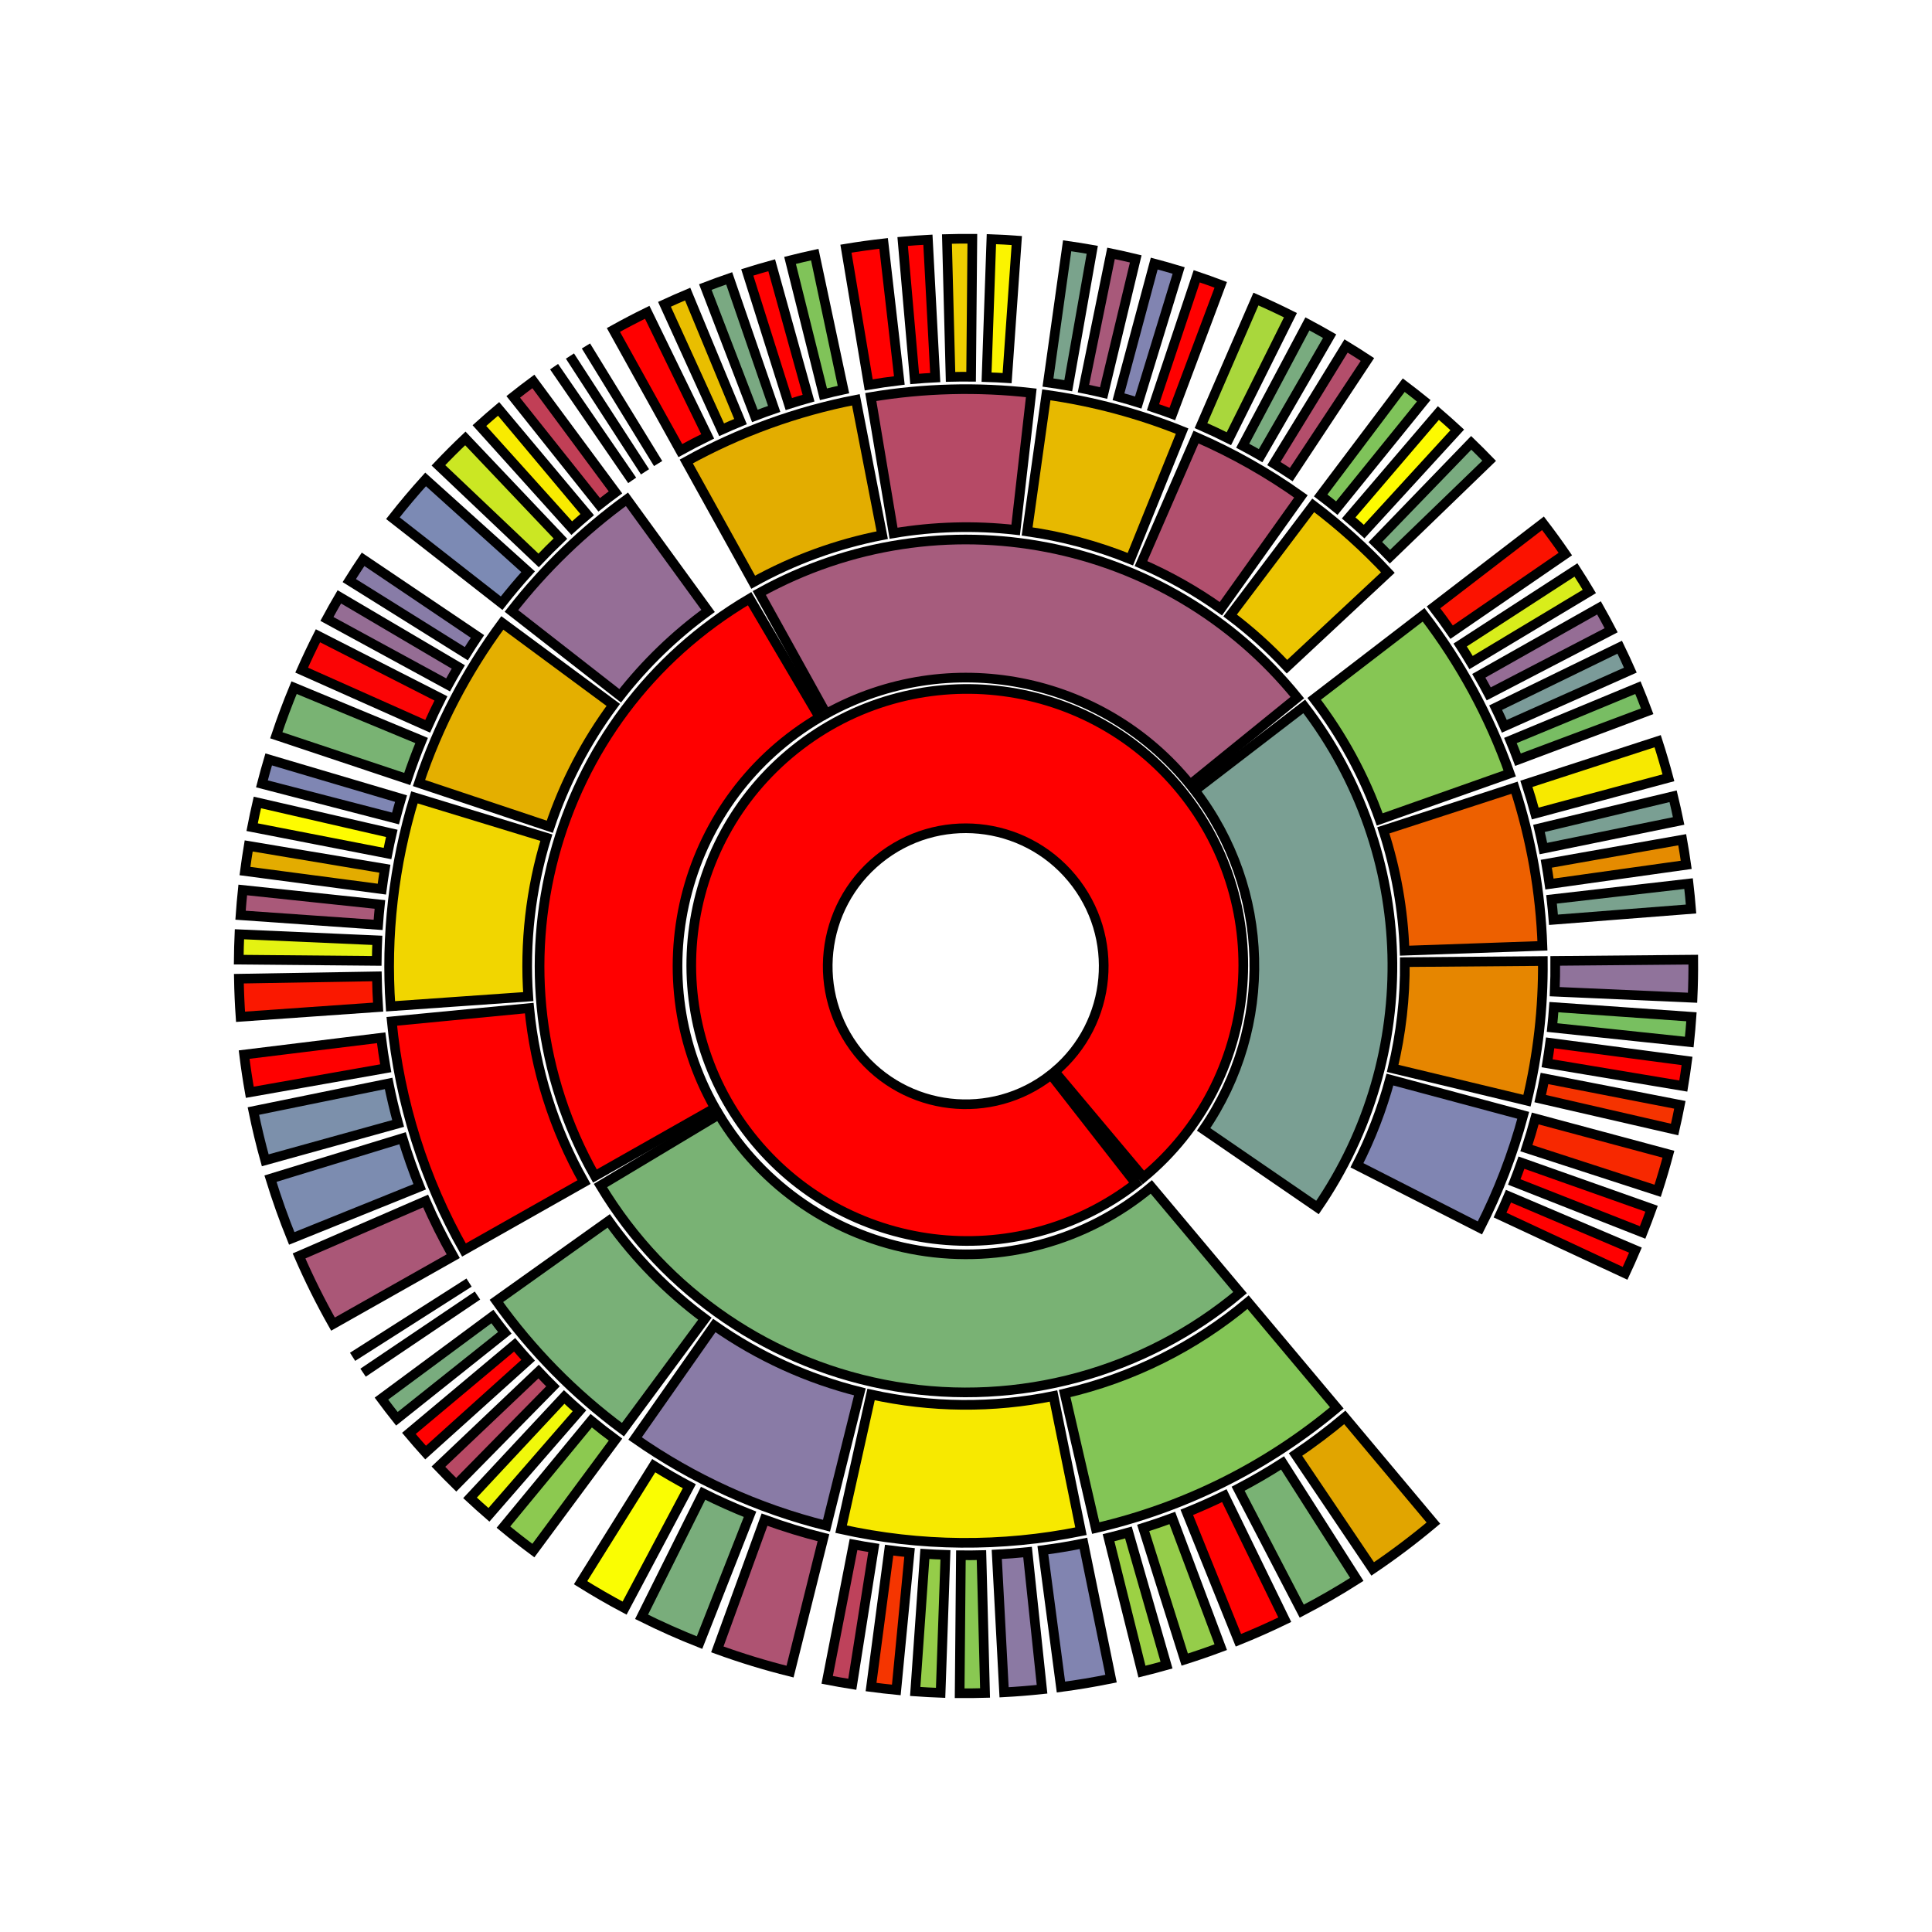
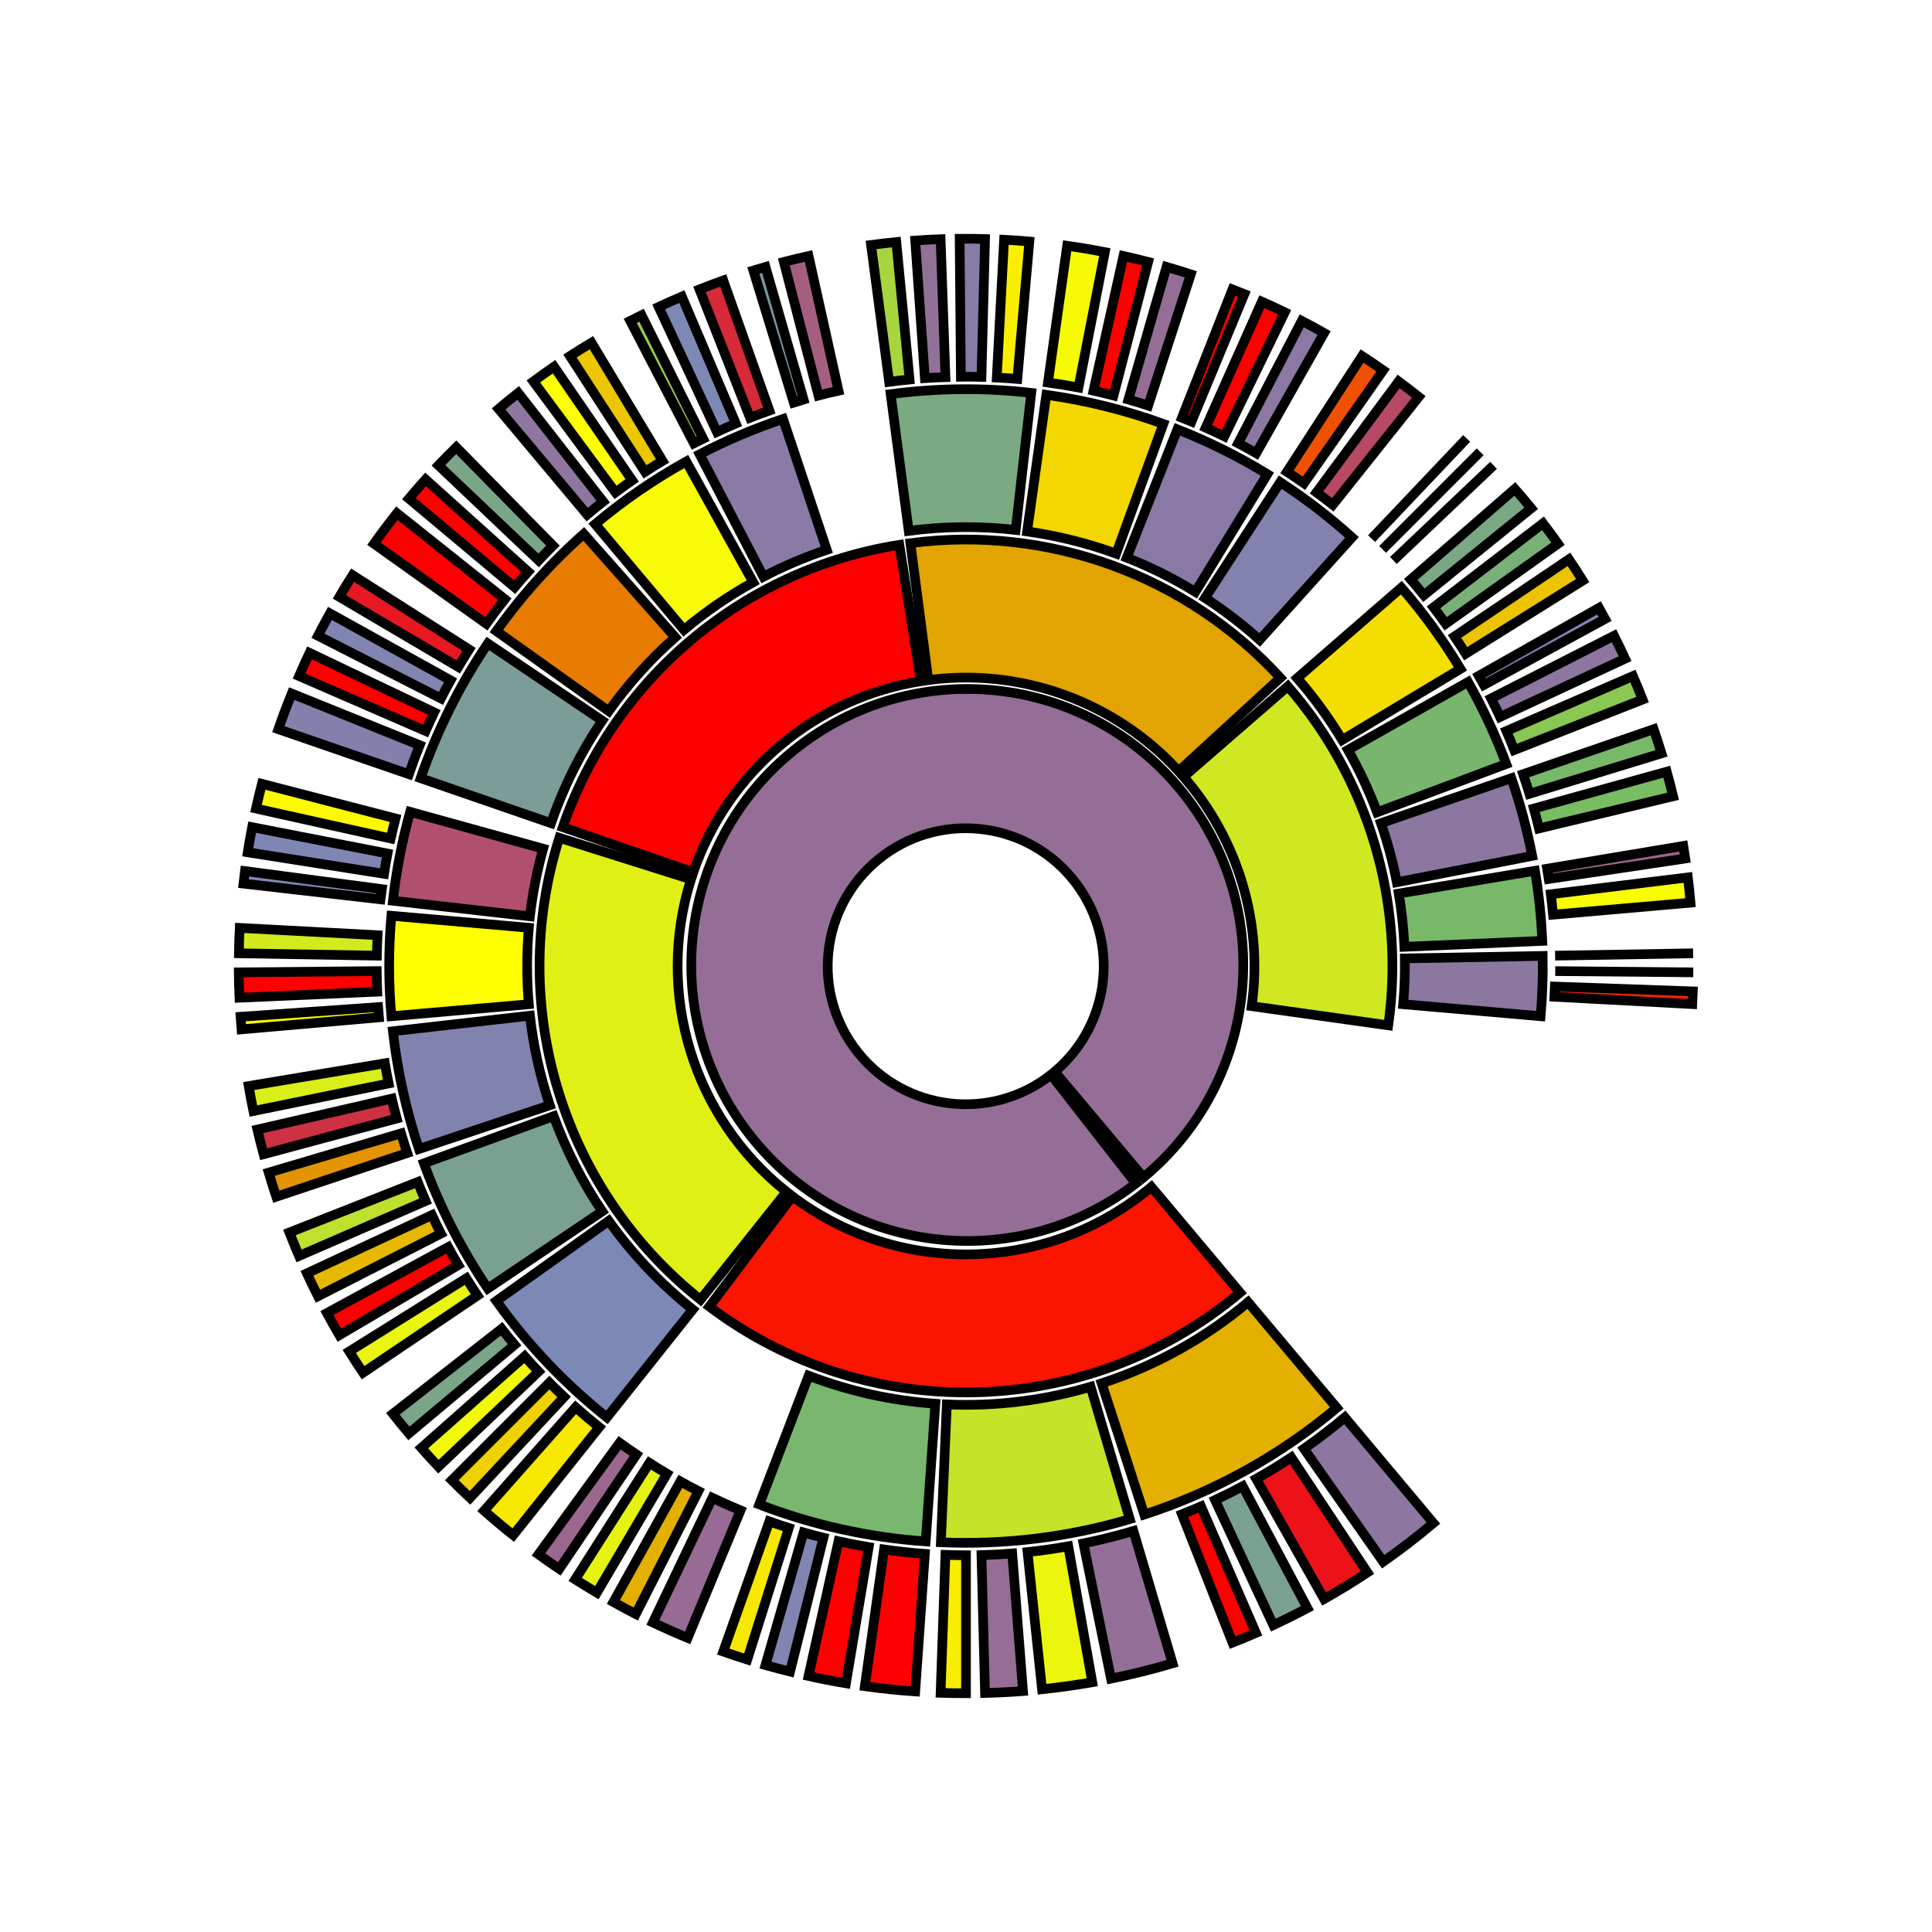
<svg xmlns="http://www.w3.org/2000/svg" width="600" height="600.0" viewBox="-7.0 -7.0 14 14">
  <defs>
</defs>
-   <path d="M0.643,0.766 A1.0,1.0,0,1,0,0.616,0.788 L1.231,1.576 A2.0,2.0,0,1,1,1.286,1.532 Z" fill="#ff0000" stroke="black" stroke-width="0.07" />
-   <path d="M-1.791,1.076 A2.09,2.09,0,0,0,1.343,1.601 L1.986,2.367 A3.09,3.09,0,0,1,-2.649,1.591 Z" fill="#79b274" stroke="black" stroke-width="0.07" />
-   <path d="M-1.061,-1.801 A2.09,2.09,0,0,0,-1.819,1.029 L-2.689,1.522 A3.09,3.09,0,0,1,-1.568,-2.662 Z" fill="#ff0000" stroke="black" stroke-width="0.07" />
-   <path d="M1.624,-1.315 A2.09,2.09,0,0,0,-1.013,-1.828 L-1.498,-2.703 A3.09,3.09,0,0,1,2.401,-1.945 Z" fill="#a65c7d" stroke="black" stroke-width="0.07" />
-   <path d="M1.722,1.184 A2.09,2.09,0,0,0,1.658,-1.272 L2.451,-1.881 A3.09,3.09,0,0,1,2.547,1.75 Z" fill="#7a9f93" stroke="black" stroke-width="0.07" />
-   <path d="M0.715,3.098 A3.18,3.18,0,0,0,2.044,2.436 L2.687,3.202 A4.18,4.18,0,0,1,0.94,4.073 Z" fill="#83c556" stroke="black" stroke-width="0.07" />
-   <path d="M-0.688,3.105 A3.18,3.18,0,0,0,0.634,3.116 L0.833,4.096 A4.18,4.18,0,0,1,-0.905,4.081 Z" fill="#f7e900" stroke="black" stroke-width="0.07" />
-   <path d="M-1.824,2.605 A3.18,3.18,0,0,0,-0.769,3.086 L-1.011,4.056 A4.18,4.18,0,0,1,-2.398,3.424 Z" fill="#897ba6" stroke="black" stroke-width="0.07" />
-   <path d="M-2.589,1.847 A3.18,3.18,0,0,0,-1.892,2.556 L-2.486,3.36 A4.18,4.18,0,0,1,-3.403,2.427 Z" fill="#79b077" stroke="black" stroke-width="0.07" />
-   <path d="M-3.165,0.305 A3.18,3.18,0,0,0,-2.768,1.566 L-3.638,2.058 A4.18,4.18,0,0,1,-4.161,0.401 Z" fill="#ff0000" stroke="black" stroke-width="0.07" />
-   <path d="M-3.041,-0.93 A3.18,3.18,0,0,0,-3.172,0.222 L-4.17,0.292 A4.18,4.18,0,0,1,-3.997,-1.222 Z" fill="#f1d600" stroke="black" stroke-width="0.07" />
-   <path d="M-2.556,-1.892 A3.18,3.18,0,0,0,-3.016,-1.009 L-3.964,-1.326 A4.18,4.18,0,0,1,-3.36,-2.486 Z" fill="#e4af00" stroke="black" stroke-width="0.07" />
-   <path d="M-1.869,-2.573 A3.18,3.18,0,0,0,-2.506,-1.958 L-3.294,-2.573 A4.18,4.18,0,0,1,-2.457,-3.382 Z" fill="#956e96" stroke="black" stroke-width="0.07" />
-   <path d="M-0.607,-3.122 A3.18,3.18,0,0,0,-1.542,-2.781 L-2.027,-3.656 A4.18,4.18,0,0,1,-0.798,-4.103 Z" fill="#e3ad00" stroke="black" stroke-width="0.07" />
-   <path d="M0.36,-3.16 A3.18,3.18,0,0,0,-0.525,-3.136 L-0.69,-4.123 A4.18,4.18,0,0,1,0.473,-4.153 Z" fill="#b64a66" stroke="black" stroke-width="0.07" />
-   <path d="M1.191,-2.948 A3.18,3.18,0,0,0,0.443,-3.149 L0.582,-4.139 A4.18,4.18,0,0,1,1.566,-3.876 Z" fill="#e7b900" stroke="black" stroke-width="0.07" />
-   <path d="M1.847,-2.589 A3.18,3.18,0,0,0,1.268,-2.916 L1.667,-3.833 A4.18,4.18,0,0,1,2.427,-3.403 Z" fill="#b1506e" stroke="black" stroke-width="0.07" />
-   <path d="M2.326,-2.169 A3.18,3.18,0,0,0,1.914,-2.54 L2.516,-3.338 A4.18,4.18,0,0,1,3.057,-2.851 Z" fill="#ebc400" stroke="black" stroke-width="0.07" />
-   <path d="M2.998,-1.062 A3.18,3.18,0,0,0,2.523,-1.936 L3.316,-2.545 A4.18,4.18,0,0,1,3.94,-1.395 Z" fill="#86c654" stroke="black" stroke-width="0.07" />
-   <path d="M3.178,-0.111 A3.18,3.18,0,0,0,3.024,-0.983 L3.975,-1.292 A4.18,4.18,0,0,1,4.177,-0.146 Z" fill="#ed6000" stroke="black" stroke-width="0.07" />
-   <path d="M3.092,0.742 A3.18,3.18,0,0,0,3.18,-0.028 L4.18,-0.036 A4.18,4.18,0,0,1,4.065,0.976 Z" fill="#e68600" stroke="black" stroke-width="0.07" />
-   <path d="M2.833,1.444 A3.18,3.18,0,0,0,3.072,0.823 L4.038,1.082 A4.18,4.18,0,0,1,3.724,1.898 Z" fill="#8085b2" stroke="black" stroke-width="0.07" />
-   <path d="M2.388,3.54 A4.27,4.27,0,0,0,2.745,3.271 L3.387,4.037 A5.27,5.27,0,0,1,2.947,4.369 Z" fill="#e1a500" stroke="black" stroke-width="0.07" />
-   <path d="M1.972,3.788 A4.27,4.27,0,0,0,2.294,3.601 L2.832,4.445 A5.27,5.27,0,0,1,2.433,4.675 Z" fill="#79b274" stroke="black" stroke-width="0.07" />
-   <path d="M1.6,3.959 A4.27,4.27,0,0,0,1.872,3.838 L2.31,4.737 A5.27,5.27,0,0,1,1.974,4.886 Z" fill="#ff0000" stroke="black" stroke-width="0.07" />
-   <path d="M1.284,4.072 A4.27,4.27,0,0,0,1.495,4 L1.846,4.936 A5.27,5.27,0,0,1,1.585,5.026 Z" fill="#95cd4a" stroke="black" stroke-width="0.07" />
-   <path d="M1.033,4.143 A4.27,4.27,0,0,0,1.177,4.105 L1.453,5.066 A5.27,5.27,0,0,1,1.275,5.113 Z" fill="#9cd144" stroke="black" stroke-width="0.07" />
-   <path d="M0.557,4.233 A4.27,4.27,0,0,0,0.851,4.184 L1.051,5.164 A5.27,5.27,0,0,1,0.688,5.225 Z" fill="#8184b0" stroke="black" stroke-width="0.07" />
-   <path d="M0.223,4.264 A4.27,4.27,0,0,0,0.446,4.247 L0.551,5.241 A5.27,5.27,0,0,1,0.276,5.263 Z" fill="#8b79a3" stroke="black" stroke-width="0.07" />
-   <path d="M-0.037,4.27 A4.27,4.27,0,0,0,0.112,4.269 L0.138,5.268 A5.27,5.27,0,0,1,-0.046,5.27 Z" fill="#89c852" stroke="black" stroke-width="0.07" />
-   <path d="M-0.298,4.26 A4.27,4.27,0,0,0,-0.149,4.267 L-0.184,5.267 A5.27,5.27,0,0,1,-0.368,5.257 Z" fill="#95cd49" stroke="black" stroke-width="0.07" />
-   <path d="M-0.557,4.233 A4.27,4.27,0,0,0,-0.409,4.25 L-0.505,5.246 A5.27,5.27,0,0,1,-0.688,5.225 Z" fill="#f53500" stroke="black" stroke-width="0.07" />
-   <path d="M-0.815,4.192 A4.27,4.27,0,0,0,-0.668,4.217 L-0.824,5.205 A5.27,5.27,0,0,1,-1.006,5.173 Z" fill="#be425b" stroke="black" stroke-width="0.07" />
-   <path d="M-1.46,4.012 A4.27,4.27,0,0,0,-1.033,4.143 L-1.275,5.113 A5.27,5.27,0,0,1,-1.802,4.952 Z" fill="#ae5372" stroke="black" stroke-width="0.07" />
-   <path d="M-1.905,3.821 A4.27,4.27,0,0,0,-1.565,3.973 L-1.931,4.903 A5.27,5.27,0,0,1,-2.351,4.716 Z" fill="#79ad7b" stroke="black" stroke-width="0.07" />
-   <path d="M-2.263,3.621 A4.27,4.27,0,0,0,-2.005,3.77 L-2.474,4.653 A5.27,5.27,0,0,1,-2.793,4.469 Z" fill="#fafd02" stroke="black" stroke-width="0.07" />
-   <path d="M-2.716,3.295 A4.27,4.27,0,0,0,-2.54,3.432 L-3.135,4.236 A5.27,5.27,0,0,1,-3.352,4.066 Z" fill="#8cc950" stroke="black" stroke-width="0.07" />
-   <path d="M-2.912,3.123 A4.27,4.27,0,0,0,-2.801,3.223 L-3.457,3.977 A5.27,5.27,0,0,1,-3.594,3.854 Z" fill="#f0f80a" stroke="black" stroke-width="0.07" />
-   <path d="M-3.097,2.939 A4.27,4.27,0,0,0,-2.993,3.046 L-3.694,3.759 A5.27,5.27,0,0,1,-3.823,3.628 Z" fill="#b74964" stroke="black" stroke-width="0.07" />
-   <path d="M-3.271,2.745 A4.27,4.27,0,0,0,-3.173,2.857 L-3.916,3.526 A5.27,5.27,0,0,1,-4.037,3.387 Z" fill="#ff0000" stroke="black" stroke-width="0.07" />
-   <path d="M-3.432,2.54 A4.27,4.27,0,0,0,-3.342,2.658 L-4.124,3.281 A5.27,5.27,0,0,1,-4.236,3.135 Z" fill="#79ac7e" stroke="black" stroke-width="0.07" />
-   <path d="M-3.54,2.388 A4.27,4.27,0,0,0,-3.54,2.388 L-4.369,2.947 A5.27,5.27,0,1,1,-4.369,2.947 Z" fill="#fbf400" stroke="black" stroke-width="0.07" />
-   <path d="M-3.601,2.294 A4.27,4.27,0,0,0,-3.601,2.294 L-4.445,2.832 A5.27,5.27,0,1,1,-4.445,2.832 Z" fill="#7b94a4" stroke="black" stroke-width="0.07" />
-   <path d="M-3.916,1.703 A4.27,4.27,0,0,0,-3.716,2.103 L-4.587,2.595 A5.27,5.27,0,0,1,-4.833,2.101 Z" fill="#aa5777" stroke="black" stroke-width="0.07" />
-   <path d="M-4.083,1.248 A4.27,4.27,0,0,0,-3.959,1.6 L-4.886,1.974 A5.27,5.27,0,0,1,-5.04,1.541 Z" fill="#7c8cb0" stroke="black" stroke-width="0.07" />
-   <path d="M-4.184,0.851 A4.27,4.27,0,0,0,-4.115,1.141 L-5.078,1.408 A5.27,5.27,0,0,1,-5.164,1.051 Z" fill="#7c90ab" stroke="black" stroke-width="0.07" />
-   <path d="M-4.238,0.52 A4.27,4.27,0,0,0,-4.205,0.741 L-5.19,0.915 A5.27,5.27,0,0,1,-5.231,0.642 Z" fill="#ff0000" stroke="black" stroke-width="0.07" />
-   <path d="M-4.269,0.075 A4.27,4.27,0,0,0,-4.26,0.298 L-5.257,0.368 A5.27,5.27,0,0,1,-5.269,0.092 Z" fill="#fa1800" stroke="black" stroke-width="0.07" />
-   <path d="M-4.266,-0.186 A4.27,4.27,0,0,0,-4.27,-0.037 L-5.27,-0.046 A5.27,5.27,0,0,1,-5.265,-0.23 Z" fill="#e4f212" stroke="black" stroke-width="0.07" />
-   <path d="M-4.247,-0.446 A4.27,4.27,0,0,0,-4.26,-0.298 L-5.257,-0.368 A5.27,5.27,0,0,1,-5.241,-0.551 Z" fill="#a95979" stroke="black" stroke-width="0.07" />
-   <path d="M-4.211,-0.705 A4.27,4.27,0,0,0,-4.233,-0.557 L-5.225,-0.688 A5.27,5.27,0,0,1,-5.198,-0.87 Z" fill="#e3ac00" stroke="black" stroke-width="0.07" />
-   <path d="M-4.161,-0.961 A4.27,4.27,0,0,0,-4.192,-0.815 L-5.173,-1.006 A5.27,5.27,0,0,1,-5.135,-1.185 Z" fill="#fefc00" stroke="black" stroke-width="0.07" />
-   <path d="M-4.094,-1.213 A4.27,4.27,0,0,0,-4.134,-1.069 L-5.102,-1.32 A5.27,5.27,0,0,1,-5.053,-1.497 Z" fill="#7f86b3" stroke="black" stroke-width="0.07" />
-   <path d="M-3.945,-1.634 A4.27,4.27,0,0,0,-4.049,-1.355 L-4.998,-1.672 A5.27,5.27,0,0,1,-4.869,-2.017 Z" fill="#79b373" stroke="black" stroke-width="0.07" />
-   <path d="M-3.805,-1.939 A4.27,4.27,0,0,0,-3.901,-1.737 L-4.814,-2.144 A5.27,5.27,0,0,1,-4.696,-2.393 Z" fill="#fb0405" stroke="black" stroke-width="0.07" />
-   <path d="M-3.679,-2.167 A4.27,4.27,0,0,0,-3.753,-2.037 L-4.631,-2.515 A5.27,5.27,0,0,1,-4.541,-2.675 Z" fill="#956d94" stroke="black" stroke-width="0.07" />
-   <path d="M-3.54,-2.388 A4.27,4.27,0,0,0,-3.621,-2.263 L-4.469,-2.793 A5.27,5.27,0,0,1,-4.369,-2.947 Z" fill="#887ca7" stroke="black" stroke-width="0.07" />
-   <path d="M-3.173,-2.857 A4.27,4.27,0,0,0,-3.365,-2.629 L-4.153,-3.245 A5.27,5.27,0,0,1,-3.916,-3.526 Z" fill="#7c8ab4" stroke="black" stroke-width="0.07" />
-   <path d="M-2.939,-3.097 A4.27,4.27,0,0,0,-3.097,-2.939 L-3.823,-3.628 A5.27,5.27,0,0,1,-3.628,-3.823 Z" fill="#cbe723" stroke="black" stroke-width="0.07" />
-   <path d="M-2.745,-3.271 A4.27,4.27,0,0,0,-2.857,-3.173 L-3.526,-3.916 A5.27,5.27,0,0,1,-3.387,-4.037 Z" fill="#f8eb00" stroke="black" stroke-width="0.07" />
-   <path d="M-2.54,-3.432 A4.27,4.27,0,0,0,-2.658,-3.342 L-3.281,-4.124 A5.27,5.27,0,0,1,-3.135,-4.236 Z" fill="#c13f56" stroke="black" stroke-width="0.07" />
-   <path d="M-2.419,-3.519 A4.27,4.27,0,0,0,-2.419,-3.519 L-2.985,-4.343 A5.27,5.27,0,1,1,-2.985,-4.343 Z" fill="#e78200" stroke="black" stroke-width="0.07" />
-   <path d="M-2.326,-3.581 A4.27,4.27,0,0,0,-2.326,-3.581 L-2.87,-4.42 A5.27,5.27,0,1,1,-2.87,-4.42 Z" fill="#f43900" stroke="black" stroke-width="0.07" />
-   <path d="M-2.231,-3.641 A4.27,4.27,0,0,0,-2.231,-3.641 L-2.754,-4.493 A5.27,5.27,0,1,1,-2.754,-4.493 Z" fill="#df202b" stroke="black" stroke-width="0.07" />
-   <path d="M-1.872,-3.838 A4.27,4.27,0,0,0,-2.07,-3.735 L-2.555,-4.609 A5.27,5.27,0,0,1,-2.31,-4.737 Z" fill="#ff0000" stroke="black" stroke-width="0.07" />
-   <path d="M-1.634,-3.945 A4.27,4.27,0,0,0,-1.771,-3.886 L-2.185,-4.795 A5.27,5.27,0,0,1,-2.017,-4.869 Z" fill="#e9be00" stroke="black" stroke-width="0.07" />
-   <path d="M-1.39,-4.037 A4.27,4.27,0,0,0,-1.53,-3.986 L-1.889,-4.92 A5.27,5.27,0,0,1,-1.716,-4.983 Z" fill="#7aa982" stroke="black" stroke-width="0.07" />
-   <path d="M-1.141,-4.115 A4.27,4.27,0,0,0,-1.284,-4.072 L-1.585,-5.026 A5.27,5.27,0,0,1,-1.408,-5.078 Z" fill="#ff0000" stroke="black" stroke-width="0.07" />
-   <path d="M-0.888,-4.177 A4.27,4.27,0,0,0,-1.033,-4.143 L-1.275,-5.113 A5.27,5.27,0,0,1,-1.096,-5.155 Z" fill="#80c359" stroke="black" stroke-width="0.07" />
-   <path d="M-0.483,-4.243 A4.27,4.27,0,0,0,-0.705,-4.211 L-0.87,-5.198 A5.27,5.27,0,0,1,-0.597,-5.236 Z" fill="#ff0000" stroke="black" stroke-width="0.07" />
-   <path d="M-0.223,-4.264 A4.27,4.27,0,0,0,-0.372,-4.254 L-0.459,-5.25 A5.27,5.27,0,0,1,-0.276,-5.263 Z" fill="#ff0000" stroke="black" stroke-width="0.07" />
-   <path d="M0.037,-4.27 A4.27,4.27,0,0,0,-0.112,-4.269 L-0.138,-5.268 A5.27,5.27,0,0,1,0.046,-5.27 Z" fill="#eece00" stroke="black" stroke-width="0.07" />
-   <path d="M0.298,-4.26 A4.27,4.27,0,0,0,0.149,-4.267 L0.184,-5.267 A5.27,5.27,0,0,1,0.368,-5.257 Z" fill="#fbf400" stroke="black" stroke-width="0.07" />
-   <path d="M0.741,-4.205 A4.27,4.27,0,0,0,0.594,-4.228 L0.733,-5.219 A5.27,5.27,0,0,1,0.915,-5.19 Z" fill="#7aa38c" stroke="black" stroke-width="0.07" />
-   <path d="M0.997,-4.152 A4.27,4.27,0,0,0,0.851,-4.184 L1.051,-5.164 A5.27,5.27,0,0,1,1.23,-5.124 Z" fill="#a8597a" stroke="black" stroke-width="0.07" />
-   <path d="M1.248,-4.083 A4.27,4.27,0,0,0,1.105,-4.125 L1.364,-5.09 A5.27,5.27,0,0,1,1.541,-5.04 Z" fill="#8184b1" stroke="black" stroke-width="0.07" />
-   <path d="M1.495,-4 A4.27,4.27,0,0,0,1.355,-4.049 L1.672,-4.998 A5.27,5.27,0,0,1,1.846,-4.936 Z" fill="#ff0000" stroke="black" stroke-width="0.07" />
-   <path d="M1.905,-3.821 A4.27,4.27,0,0,0,1.703,-3.916 L2.101,-4.833 A5.27,5.27,0,0,1,2.351,-4.716 Z" fill="#a9d73c" stroke="black" stroke-width="0.07" />
-   <path d="M2.135,-3.698 A4.27,4.27,0,0,0,2.005,-3.77 L2.474,-4.653 A5.27,5.27,0,0,1,2.635,-4.564 Z" fill="#79ab7f" stroke="black" stroke-width="0.07" />
-   <path d="M2.357,-3.561 A4.27,4.27,0,0,0,2.231,-3.641 L2.754,-4.493 A5.27,5.27,0,0,1,2.909,-4.395 Z" fill="#b34e6b" stroke="black" stroke-width="0.07" />
-   <path d="M2.687,-3.318 A4.27,4.27,0,0,0,2.57,-3.41 L3.172,-4.209 A5.27,5.27,0,0,1,3.317,-4.096 Z" fill="#7fc35a" stroke="black" stroke-width="0.07" />
-   <path d="M2.885,-3.148 A4.27,4.27,0,0,0,2.773,-3.247 L3.423,-4.007 A5.27,5.27,0,0,1,3.56,-3.885 Z" fill="#fdfa00" stroke="black" stroke-width="0.07" />
-   <path d="M3.072,-2.966 A4.27,4.27,0,0,0,2.966,-3.072 L3.661,-3.791 A5.27,5.27,0,0,1,3.791,-3.661 Z" fill="#79ab7f" stroke="black" stroke-width="0.07" />
-   <path d="M3.519,-2.419 A4.27,4.27,0,0,0,3.388,-2.599 L4.181,-3.208 A5.27,5.27,0,0,1,4.343,-2.985 Z" fill="#fb1200" stroke="black" stroke-width="0.07" />
-   <path d="M3.66,-2.199 A4.27,4.27,0,0,0,3.581,-2.326 L4.42,-2.87 A5.27,5.27,0,0,1,4.517,-2.714 Z" fill="#d8ed1b" stroke="black" stroke-width="0.07" />
-   <path d="M3.788,-1.972 A4.27,4.27,0,0,0,3.716,-2.103 L4.587,-2.595 A5.27,5.27,0,0,1,4.675,-2.433 Z" fill="#956d95" stroke="black" stroke-width="0.07" />
-   <path d="M3.901,-1.737 A4.27,4.27,0,0,0,3.838,-1.872 L4.737,-2.31 A5.27,5.27,0,0,1,4.814,-2.144 Z" fill="#7b9b99" stroke="black" stroke-width="0.07" />
-   <path d="M4,-1.495 A4.27,4.27,0,0,0,3.945,-1.634 L4.869,-2.017 A5.27,5.27,0,0,1,4.936,-1.846 Z" fill="#78bd63" stroke="black" stroke-width="0.07" />
-   <path d="M4.125,-1.105 A4.27,4.27,0,0,0,4.061,-1.32 L5.012,-1.629 A5.27,5.27,0,0,1,5.09,-1.364 Z" fill="#f7e900" stroke="black" stroke-width="0.07" />
-   <path d="M4.184,-0.851 A4.27,4.27,0,0,0,4.152,-0.997 L5.124,-1.23 A5.27,5.27,0,0,1,5.164,-1.051 Z" fill="#7a9f93" stroke="black" stroke-width="0.07" />
-   <path d="M4.228,-0.594 A4.27,4.27,0,0,0,4.205,-0.741 L5.19,-0.915 A5.27,5.27,0,0,1,5.219,-0.733 Z" fill="#e58b00" stroke="black" stroke-width="0.07" />
-   <path d="M4.257,-0.335 A4.27,4.27,0,0,0,4.243,-0.483 L5.236,-0.597 A5.27,5.27,0,0,1,5.254,-0.413 Z" fill="#7aa28e" stroke="black" stroke-width="0.07" />
-   <path d="M4.266,0.186 A4.27,4.27,0,0,0,4.27,-0.037 L5.27,-0.046 A5.27,5.27,0,0,1,5.265,0.23 Z" fill="#90739b" stroke="black" stroke-width="0.07" />
-   <path d="M4.247,0.446 A4.27,4.27,0,0,0,4.26,0.298 L5.257,0.368 A5.27,5.27,0,0,1,5.241,0.551 Z" fill="#78bf60" stroke="black" stroke-width="0.07" />
-   <path d="M4.211,0.705 A4.27,4.27,0,0,0,4.233,0.557 L5.225,0.688 A5.27,5.27,0,0,1,5.198,0.87 Z" fill="#ff0000" stroke="black" stroke-width="0.07" />
-   <path d="M4.161,0.961 A4.27,4.27,0,0,0,4.192,0.815 L5.173,1.006 A5.27,5.27,0,0,1,5.135,1.185 Z" fill="#f53300" stroke="black" stroke-width="0.07" />
-   <path d="M4.061,1.32 A4.27,4.27,0,0,0,4.125,1.105 L5.09,1.364 A5.27,5.27,0,0,1,5.012,1.629 Z" fill="#f72800" stroke="black" stroke-width="0.07" />
-   <path d="M3.973,1.565 A4.27,4.27,0,0,0,4.025,1.425 L4.968,1.759 A5.27,5.27,0,0,1,4.903,1.931 Z" fill="#ff0000" stroke="black" stroke-width="0.07" />
-   <path d="M3.87,1.805 A4.27,4.27,0,0,0,3.931,1.668 L4.851,2.059 A5.27,5.27,0,0,1,4.776,2.227 Z" fill="#ff0000" stroke="black" stroke-width="0.07" />
+   <path d="M0.643,0.766 A1.0,1.0,0,1,0,0.616,0.788 L1.231,1.576 A2.0,2.0,0,1,1,1.286,1.532 Z" fill="#946e96" stroke="black" stroke-width="0.07" />
+   <path d="M-1.258,1.669 A2.09,2.09,0,0,0,1.343,1.601 L1.986,2.367 A3.09,3.09,0,0,1,-1.86,2.468 Z" fill="#fb1400" stroke="black" stroke-width="0.07" />
+   <path d="M-1.993,-0.628 A2.09,2.09,0,0,0,-1.301,1.636 L-1.924,2.418 A3.09,3.09,0,0,1,-2.947,-0.929 Z" fill="#e0f015" stroke="black" stroke-width="0.07" />
+   <path d="M-0.327,-2.064 A2.09,2.09,0,0,0,-1.976,-0.68 L-2.922,-1.006 A3.09,3.09,0,0,1,-0.483,-3.052 Z" fill="#ff0000" stroke="black" stroke-width="0.07" />
+   <path d="M1.541,-1.412 A2.09,2.09,0,0,0,-0.273,-2.072 L-0.403,-3.064 A3.09,3.09,0,0,1,2.278,-2.088 Z" fill="#e1a400" stroke="black" stroke-width="0.07" />
+   <path d="M2.07,0.291 A2.09,2.09,0,0,0,1.577,-1.371 L2.332,-2.027 A3.09,3.09,0,0,1,3.06,0.43 Z" fill="#cfe821" stroke="black" stroke-width="0.07" />
+   <path d="M0.983,3.024 A3.18,3.18,0,0,0,2.044,2.436 L2.687,3.202 A4.18,4.18,0,0,1,1.292,3.975 Z" fill="#e4b000" stroke="black" stroke-width="0.07" />
+   <path d="M-0.139,3.177 A3.18,3.18,0,0,0,0.903,3.049 L1.187,4.008 A4.18,4.18,0,0,1,-0.182,4.176 Z" fill="#c4e329" stroke="black" stroke-width="0.07" />
+   <path d="M-1.14,2.969 A3.18,3.18,0,0,0,-0.222,3.172 L-0.292,4.17 A4.18,4.18,0,0,1,-1.498,3.902 Z" fill="#78b76d" stroke="black" stroke-width="0.07" />
+   <path d="M-2.589,1.847 A3.18,3.18,0,0,0,-1.98,2.489 L-2.602,3.271 A4.18,4.18,0,0,1,-3.403,2.427 Z" fill="#7c89b6" stroke="black" stroke-width="0.07" />
+   <path d="M-2.988,1.088 A3.18,3.18,0,0,0,-2.636,1.778 L-3.465,2.337 A4.18,4.18,0,0,1,-3.928,1.43 Z" fill="#7aa18f" stroke="black" stroke-width="0.07" />
+   <path d="M-3.16,0.36 A3.18,3.18,0,0,0,-3.016,1.009 L-3.964,1.326 A4.18,4.18,0,0,1,-4.153,0.473 Z" fill="#8282af" stroke="black" stroke-width="0.07" />
+   <path d="M-3.168,-0.277 A3.18,3.18,0,0,0,-3.168,0.277 L-4.164,0.364 A4.18,4.18,0,0,1,-4.164,-0.364 Z" fill="#fefe00" stroke="black" stroke-width="0.07" />
+   <path d="M-3.064,-0.85 A3.18,3.18,0,0,0,-3.16,-0.36 L-4.153,-0.473 A4.18,4.18,0,0,1,-4.028,-1.117 Z" fill="#b1506d" stroke="black" stroke-width="0.07" />
+   <path d="M-2.636,-1.778 A3.18,3.18,0,0,0,-3.007,-1.035 L-3.952,-1.361 A4.18,4.18,0,0,1,-3.465,-2.337 Z" fill="#7b9c97" stroke="black" stroke-width="0.07" />
+   <path d="M-2.107,-2.382 A3.18,3.18,0,0,0,-2.589,-1.847 L-3.403,-2.427 A4.18,4.18,0,0,1,-2.77,-3.131 Z" fill="#e87c00" stroke="black" stroke-width="0.07" />
+   <path d="M-1.542,-2.781 A3.18,3.18,0,0,0,-2.044,-2.436 L-2.687,-3.202 A4.18,4.18,0,0,1,-2.027,-3.656 Z" fill="#f7fb05" stroke="black" stroke-width="0.07" />
+   <path d="M-1.009,-3.016 A3.18,3.18,0,0,0,-1.468,-2.821 L-1.93,-3.708 A4.18,4.18,0,0,1,-1.326,-3.964 Z" fill="#897ba6" stroke="black" stroke-width="0.07" />
+   <path d="M0.36,-3.16 A3.18,3.18,0,0,0,-0.415,-3.153 L-0.546,-4.144 A4.18,4.18,0,0,1,0.473,-4.153 Z" fill="#7aa982" stroke="black" stroke-width="0.07" />
+   <path d="M1.088,-2.988 A3.18,3.18,0,0,0,0.443,-3.149 L0.582,-4.139 A4.18,4.18,0,0,1,1.43,-3.928 Z" fill="#f2d800" stroke="black" stroke-width="0.07" />
+   <path d="M1.662,-2.711 A3.18,3.18,0,0,0,1.165,-2.959 L1.532,-3.889 A4.18,4.18,0,0,1,2.184,-3.564 Z" fill="#8a79a4" stroke="black" stroke-width="0.07" />
+   <path d="M2.128,-2.363 A3.18,3.18,0,0,0,1.732,-2.667 L2.277,-3.506 A4.18,4.18,0,0,1,2.797,-3.106 Z" fill="#8381ad" stroke="black" stroke-width="0.07" />
+   <path d="M2.726,-1.638 A3.18,3.18,0,0,0,2.4,-2.086 L3.155,-2.742 A4.18,4.18,0,0,1,3.583,-2.153 Z" fill="#f4de00" stroke="black" stroke-width="0.07" />
+   <path d="M2.979,-1.114 A3.18,3.18,0,0,0,2.768,-1.566 L3.638,-2.058 A4.18,4.18,0,0,1,3.915,-1.464 Z" fill="#78b66d" stroke="black" stroke-width="0.07" />
+   <path d="M3.122,-0.607 A3.18,3.18,0,0,0,3.007,-1.035 L3.952,-1.361 A4.18,4.18,0,0,1,4.103,-0.798 Z" fill="#8c77a1" stroke="black" stroke-width="0.07" />
+   <path d="M3.177,-0.139 A3.18,3.18,0,0,0,3.136,-0.525 L4.123,-0.69 A4.18,4.18,0,0,1,4.176,-0.182 Z" fill="#78b969" stroke="black" stroke-width="0.07" />
+   <path d="M3.168,0.277 A3.18,3.18,0,0,0,3.18,-0.055 L4.179,-0.073 A4.18,4.18,0,0,1,4.164,0.364 Z" fill="#8c77a1" stroke="black" stroke-width="0.07" />
+   <path d="M2.449,3.498 A4.27,4.27,0,0,0,2.745,3.271 L3.387,4.037 A5.27,5.27,0,0,1,3.023,4.317 Z" fill="#8d76a0" stroke="black" stroke-width="0.07" />
+   <path d="M2.103,3.716 A4.27,4.27,0,0,0,2.357,3.561 L2.909,4.395 A5.27,5.27,0,0,1,2.595,4.587 Z" fill="#ed1219" stroke="black" stroke-width="0.07" />
+   <path d="M1.805,3.87 A4.27,4.27,0,0,0,2.005,3.77 L2.474,4.653 A5.27,5.27,0,0,1,2.227,4.776 Z" fill="#7aa18f" stroke="black" stroke-width="0.07" />
+   <path d="M1.565,3.973 A4.27,4.27,0,0,0,1.703,3.916 L2.101,4.833 A5.27,5.27,0,0,1,1.931,4.903 Z" fill="#ff0000" stroke="black" stroke-width="0.07" />
+   <path d="M0.851,4.184 A4.27,4.27,0,0,0,1.213,4.094 L1.497,5.053 A5.27,5.27,0,0,1,1.051,5.164 Z" fill="#936f97" stroke="black" stroke-width="0.07" />
+   <path d="M0.446,4.247 A4.27,4.27,0,0,0,0.741,4.205 L0.915,5.19 A5.27,5.27,0,0,1,0.551,5.241 Z" fill="#ecf60c" stroke="black" stroke-width="0.07" />
+   <path d="M0.112,4.269 A4.27,4.27,0,0,0,0.335,4.257 L0.413,5.254 A5.27,5.27,0,0,1,0.138,5.268 Z" fill="#956d95" stroke="black" stroke-width="0.07" />
+   <path d="M-0.149,4.267 A4.27,4.27,0,0,0,-7.843862748538798e-16,4.27 L-9.680832947259828e-16,5.27 A5.27,5.27,0,0,1,-0.184,5.267 Z" fill="#f9ee00" stroke="black" stroke-width="0.07" />
+   <path d="M-0.594,4.228 A4.27,4.27,0,0,0,-0.298,4.26 L-0.368,5.257 A5.27,5.27,0,0,1,-0.733,5.219 Z" fill="#fd0102" stroke="black" stroke-width="0.07" />
+   <path d="M-0.924,4.169 A4.27,4.27,0,0,0,-0.705,4.211 L-0.87,5.198 A5.27,5.27,0,0,1,-1.141,5.145 Z" fill="#ff0000" stroke="black" stroke-width="0.07" />
+   <path d="M-1.177,4.105 A4.27,4.27,0,0,0,-1.033,4.143 L-1.275,5.113 A5.27,5.27,0,0,1,-1.453,5.066 Z" fill="#8085b2" stroke="black" stroke-width="0.07" />
+   <path d="M-1.425,4.025 A4.27,4.27,0,0,0,-1.284,4.072 L-1.585,5.026 A5.27,5.27,0,0,1,-1.759,4.968 Z" fill="#f7e800" stroke="black" stroke-width="0.07" />
+   <path d="M-1.838,3.854 A4.27,4.27,0,0,0,-1.634,3.945 L-2.017,4.869 A5.27,5.27,0,0,1,-2.269,4.757 Z" fill="#976b93" stroke="black" stroke-width="0.07" />
+   <path d="M-2.07,3.735 A4.27,4.27,0,0,0,-1.939,3.805 L-2.393,4.696 A5.27,5.27,0,0,1,-2.555,4.609 Z" fill="#e4b000" stroke="black" stroke-width="0.07" />
+   <path d="M-2.294,3.601 A4.27,4.27,0,0,0,-2.167,3.679 L-2.675,4.541 A5.27,5.27,0,0,1,-2.832,4.445 Z" fill="#e5f212" stroke="black" stroke-width="0.07" />
+   <path d="M-2.51,3.455 A4.27,4.27,0,0,0,-2.388,3.54 L-2.947,4.369 A5.27,5.27,0,0,1,-3.098,4.264 Z" fill="#9b678d" stroke="black" stroke-width="0.07" />
+   <path d="M-2.829,3.198 A4.27,4.27,0,0,0,-2.658,3.342 L-3.281,4.124 A5.27,5.27,0,0,1,-3.492,3.947 Z" fill="#f7e800" stroke="black" stroke-width="0.07" />
+   <path d="M-3.019,3.019 A4.27,4.27,0,0,0,-2.912,3.123 L-3.594,3.854 A5.27,5.27,0,0,1,-3.726,3.726 Z" fill="#efd000" stroke="black" stroke-width="0.07" />
+   <path d="M-3.198,2.829 A4.27,4.27,0,0,0,-3.097,2.939 L-3.823,3.628 A5.27,5.27,0,0,1,-3.947,3.492 Z" fill="#f2f908" stroke="black" stroke-width="0.07" />
+   <path d="M-3.365,2.629 A4.27,4.27,0,0,0,-3.271,2.745 L-4.037,3.387 A5.27,5.27,0,0,1,-4.153,3.245 Z" fill="#7aa589" stroke="black" stroke-width="0.07" />
+   <path d="M-3.621,2.263 A4.27,4.27,0,0,0,-3.54,2.388 L-4.369,2.947 A5.27,5.27,0,0,1,-4.469,2.793 Z" fill="#e9f50f" stroke="black" stroke-width="0.07" />
+   <path d="M-3.753,2.037 A4.27,4.27,0,0,0,-3.679,2.167 L-4.541,2.675 A5.27,5.27,0,0,1,-4.631,2.515 Z" fill="#ff0000" stroke="black" stroke-width="0.07" />
+   <path d="M-3.87,1.805 A4.27,4.27,0,0,0,-3.805,1.939 L-4.696,2.393 A5.27,5.27,0,0,1,-4.776,2.227 Z" fill="#e7b800" stroke="black" stroke-width="0.07" />
+   <path d="M-3.973,1.565 A4.27,4.27,0,0,0,-3.916,1.703 L-4.833,2.101 A5.27,5.27,0,0,1,-4.903,1.931 Z" fill="#bee12d" stroke="black" stroke-width="0.07" />
+   <path d="M-4.094,1.213 A4.27,4.27,0,0,0,-4.049,1.355 L-4.998,1.672 A5.27,5.27,0,0,1,-5.053,1.497 Z" fill="#e39400" stroke="black" stroke-width="0.07" />
+   <path d="M-4.161,0.961 A4.27,4.27,0,0,0,-4.125,1.105 L-5.09,1.364 A5.27,5.27,0,0,1,-5.135,1.185 Z" fill="#ce3144" stroke="black" stroke-width="0.07" />
+   <path d="M-4.211,0.705 A4.27,4.27,0,0,0,-4.184,0.851 L-5.164,1.051 A5.27,5.27,0,0,1,-5.198,0.87 Z" fill="#daee19" stroke="black" stroke-width="0.07" />
+   <path d="M-4.26,0.298 A4.27,4.27,0,0,0,-4.254,0.372 L-5.25,0.459 A5.27,5.27,0,0,1,-5.257,0.368 Z" fill="#fdf900" stroke="black" stroke-width="0.07" />
+   <path d="M-4.27,0.037 A4.27,4.27,0,0,0,-4.266,0.186 L-5.265,0.23 A5.27,5.27,0,0,1,-5.27,0.046 Z" fill="#ff0000" stroke="black" stroke-width="0.07" />
+   <path d="M-4.264,-0.223 A4.27,4.27,0,0,0,-4.269,-0.075 L-5.269,-0.092 A5.27,5.27,0,0,1,-5.263,-0.276 Z" fill="#d3ea1e" stroke="black" stroke-width="0.07" />
+   <path d="M-4.233,-0.557 A4.27,4.27,0,0,0,-4.243,-0.483 L-5.236,-0.597 A5.27,5.27,0,0,1,-5.225,-0.688 Z" fill="#7d88b6" stroke="black" stroke-width="0.07" />
+   <path d="M-4.192,-0.815 A4.27,4.27,0,0,0,-4.217,-0.668 L-5.205,-0.824 A5.27,5.27,0,0,1,-5.173,-1.006 Z" fill="#7f86b3" stroke="black" stroke-width="0.07" />
+   <path d="M-4.134,-1.069 A4.27,4.27,0,0,0,-4.169,-0.924 L-5.145,-1.141 A5.27,5.27,0,0,1,-5.102,-1.32 Z" fill="#fdf900" stroke="black" stroke-width="0.07" />
+   <path d="M-3.959,-1.6 A4.27,4.27,0,0,0,-4.037,-1.39 L-4.983,-1.716 A5.27,5.27,0,0,1,-4.886,-1.974 Z" fill="#8480ac" stroke="black" stroke-width="0.07" />
+   <path d="M-3.854,-1.838 A4.27,4.27,0,0,0,-3.916,-1.703 L-4.833,-2.101 A5.27,5.27,0,0,1,-4.757,-2.269 Z" fill="#ff0000" stroke="black" stroke-width="0.07" />
+   <path d="M-3.735,-2.07 A4.27,4.27,0,0,0,-3.805,-1.939 L-4.696,-2.393 A5.27,5.27,0,0,1,-4.609,-2.555 Z" fill="#8084b1" stroke="black" stroke-width="0.07" />
+   <path d="M-3.601,-2.294 A4.27,4.27,0,0,0,-3.679,-2.167 L-4.541,-2.675 A5.27,5.27,0,0,1,-4.445,-2.832 Z" fill="#e71821" stroke="black" stroke-width="0.07" />
+   <path d="M-3.342,-2.658 A4.27,4.27,0,0,0,-3.476,-2.48 L-4.29,-3.06 A5.27,5.27,0,0,1,-4.124,-3.281 Z" fill="#fd0102" stroke="black" stroke-width="0.07" />
+   <path d="M-3.173,-2.857 A4.27,4.27,0,0,0,-3.271,-2.745 L-4.037,-3.387 A5.27,5.27,0,0,1,-3.916,-3.526 Z" fill="#ff0000" stroke="black" stroke-width="0.07" />
+   <path d="M-2.993,-3.046 A4.27,4.27,0,0,0,-3.097,-2.939 L-3.823,-3.628 A5.27,5.27,0,0,1,-3.694,-3.759 Z" fill="#7aa687" stroke="black" stroke-width="0.07" />
+   <path d="M-2.629,-3.365 A4.27,4.27,0,0,0,-2.745,-3.271 L-3.387,-4.037 A5.27,5.27,0,0,1,-3.245,-4.153 Z" fill="#8e769f" stroke="black" stroke-width="0.07" />
+   <path d="M-2.419,-3.519 A4.27,4.27,0,0,0,-2.54,-3.432 L-3.135,-4.236 A5.27,5.27,0,0,1,-2.985,-4.343 Z" fill="#fdfe01" stroke="black" stroke-width="0.07" />
+   <path d="M-2.199,-3.66 A4.27,4.27,0,0,0,-2.326,-3.581 L-2.87,-4.42 A5.27,5.27,0,0,1,-2.714,-4.517 Z" fill="#ecc600" stroke="black" stroke-width="0.07" />
+   <path d="M-1.905,-3.821 A4.27,4.27,0,0,0,-1.972,-3.788 L-2.433,-4.675 A5.27,5.27,0,0,1,-2.351,-4.716 Z" fill="#93cc4b" stroke="black" stroke-width="0.07" />
+   <path d="M-1.668,-3.931 A4.27,4.27,0,0,0,-1.805,-3.87 L-2.227,-4.776 A5.27,5.27,0,0,1,-2.059,-4.851 Z" fill="#7d88b5" stroke="black" stroke-width="0.07" />
+   <path d="M-1.425,-4.025 A4.27,4.27,0,0,0,-1.565,-3.973 L-1.931,-4.903 A5.27,5.27,0,0,1,-1.759,-4.968 Z" fill="#d72938" stroke="black" stroke-width="0.07" />
+   <path d="M-1.177,-4.105 A4.27,4.27,0,0,0,-1.248,-4.083 L-1.541,-5.04 A5.27,5.27,0,0,1,-1.453,-5.066 Z" fill="#7b96a2" stroke="black" stroke-width="0.07" />
+   <path d="M-0.924,-4.169 A4.27,4.27,0,0,0,-1.069,-4.134 L-1.32,-5.102 A5.27,5.27,0,0,1,-1.141,-5.145 Z" fill="#a45e80" stroke="black" stroke-width="0.07" />
+   <path d="M-0.409,-4.25 A4.27,4.27,0,0,0,-0.557,-4.233 L-0.688,-5.225 A5.27,5.27,0,0,1,-0.505,-5.246 Z" fill="#a6d53e" stroke="black" stroke-width="0.07" />
+   <path d="M-0.149,-4.267 A4.27,4.27,0,0,0,-0.298,-4.26 L-0.368,-5.257 A5.27,5.27,0,0,1,-0.184,-5.267 Z" fill="#927199" stroke="black" stroke-width="0.07" />
+   <path d="M0.112,-4.269 A4.27,4.27,0,0,0,-0.037,-4.27 L-0.046,-5.27 A5.27,5.27,0,0,1,0.138,-5.268 Z" fill="#877ca7" stroke="black" stroke-width="0.07" />
+   <path d="M0.372,-4.254 A4.27,4.27,0,0,0,0.223,-4.264 L0.276,-5.263 A5.27,5.27,0,0,1,0.459,-5.25 Z" fill="#f9ee00" stroke="black" stroke-width="0.07" />
+   <path d="M0.815,-4.192 A4.27,4.27,0,0,0,0.594,-4.228 L0.733,-5.219 A5.27,5.27,0,0,1,1.006,-5.173 Z" fill="#f6fb05" stroke="black" stroke-width="0.07" />
+   <path d="M1.069,-4.134 A4.27,4.27,0,0,0,0.924,-4.169 L1.141,-5.145 A5.27,5.27,0,0,1,1.32,-5.102 Z" fill="#ff0000" stroke="black" stroke-width="0.07" />
+   <path d="M1.32,-4.061 A4.27,4.27,0,0,0,1.177,-4.105 L1.453,-5.066 A5.27,5.27,0,0,1,1.629,-5.012 Z" fill="#946e96" stroke="black" stroke-width="0.07" />
+   <path d="M1.634,-3.945 A4.27,4.27,0,0,0,1.565,-3.973 L1.931,-4.903 A5.27,5.27,0,0,1,2.017,-4.869 Z" fill="#ff0000" stroke="black" stroke-width="0.07" />
+   <path d="M1.872,-3.838 A4.27,4.27,0,0,0,1.737,-3.901 L2.144,-4.814 A5.27,5.27,0,0,1,2.31,-4.737 Z" fill="#ff0000" stroke="black" stroke-width="0.07" />
+   <path d="M2.103,-3.716 A4.27,4.27,0,0,0,1.972,-3.788 L2.433,-4.675 A5.27,5.27,0,0,1,2.595,-4.587 Z" fill="#8c78a2" stroke="black" stroke-width="0.07" />
+   <path d="M2.449,-3.498 A4.27,4.27,0,0,0,2.326,-3.581 L2.87,-4.42 A5.27,5.27,0,0,1,3.023,-4.317 Z" fill="#f05100" stroke="black" stroke-width="0.07" />
+   <path d="M2.658,-3.342 A4.27,4.27,0,0,0,2.54,-3.432 L3.135,-4.236 A5.27,5.27,0,0,1,3.281,-4.124 Z" fill="#b84964" stroke="black" stroke-width="0.07" />
+   <path d="M2.939,-3.097 A4.27,4.27,0,0,0,2.939,-3.097 L3.628,-3.823 A5.27,5.27,0,1,1,3.628,-3.823 Z" fill="#fafc03" stroke="black" stroke-width="0.07" />
+   <path d="M3.019,-3.019 A4.27,4.27,0,0,0,3.019,-3.019 L3.726,-3.726 A5.27,5.27,0,1,1,3.726,-3.726 Z" fill="#7c8db0" stroke="black" stroke-width="0.07" />
+   <path d="M3.097,-2.939 A4.27,4.27,0,0,0,3.097,-2.939 L3.823,-3.628 A5.27,5.27,0,1,1,3.823,-3.628 Z" fill="#f62e00" stroke="black" stroke-width="0.07" />
+   <path d="M3.318,-2.687 A4.27,4.27,0,0,0,3.223,-2.801 L3.977,-3.457 A5.27,5.27,0,0,1,4.096,-3.317 Z" fill="#7aa885" stroke="black" stroke-width="0.07" />
+   <path d="M3.476,-2.48 A4.27,4.27,0,0,0,3.388,-2.599 L4.181,-3.208 A5.27,5.27,0,0,1,4.29,-3.06 Z" fill="#79b077" stroke="black" stroke-width="0.07" />
+   <path d="M3.621,-2.263 A4.27,4.27,0,0,0,3.54,-2.388 L4.369,-2.947 A5.27,5.27,0,0,1,4.469,-2.793 Z" fill="#ebc300" stroke="black" stroke-width="0.07" />
+   <path d="M3.753,-2.037 A4.27,4.27,0,0,0,3.716,-2.103 L4.587,-2.595 A5.27,5.27,0,0,1,4.631,-2.515 Z" fill="#8085b2" stroke="black" stroke-width="0.07" />
+   <path d="M3.87,-1.805 A4.27,4.27,0,0,0,3.805,-1.939 L4.696,-2.393 A5.27,5.27,0,0,1,4.776,-2.227 Z" fill="#8d769f" stroke="black" stroke-width="0.07" />
+   <path d="M3.973,-1.565 A4.27,4.27,0,0,0,3.916,-1.703 L4.833,-2.101 A5.27,5.27,0,0,1,4.903,-1.931 Z" fill="#89c852" stroke="black" stroke-width="0.07" />
+   <path d="M4.083,-1.248 A4.27,4.27,0,0,0,4.037,-1.39 L4.983,-1.716 A5.27,5.27,0,0,1,5.04,-1.541 Z" fill="#78b969" stroke="black" stroke-width="0.07" />
+   <path d="M4.152,-0.997 A4.27,4.27,0,0,0,4.115,-1.141 L5.078,-1.408 A5.27,5.27,0,0,1,5.124,-1.23 Z" fill="#78bd62" stroke="black" stroke-width="0.07" />
+   <path d="M4.223,-0.631 A4.27,4.27,0,0,0,4.211,-0.705 L5.198,-0.87 A5.27,5.27,0,0,1,5.212,-0.779 Z" fill="#9f6387" stroke="black" stroke-width="0.07" />
+   <path d="M4.254,-0.372 A4.27,4.27,0,0,0,4.238,-0.52 L5.231,-0.642 A5.27,5.27,0,0,1,5.25,-0.459 Z" fill="#fafc03" stroke="black" stroke-width="0.07" />
+   <path d="M4.269,-0.075 A4.27,4.27,0,0,0,4.269,-0.075 L5.269,-0.092 A5.27,5.27,0,1,1,5.269,-0.092 Z" fill="#ff0000" stroke="black" stroke-width="0.07" />
+   <path d="M4.27,0.037 A4.27,4.27,0,0,0,4.27,0.037 L5.27,0.046 A5.27,5.27,0,1,1,5.27,0.046 Z" fill="#ff0000" stroke="black" stroke-width="0.07" />
+   <path d="M4.264,0.223 A4.27,4.27,0,0,0,4.267,0.149 L5.267,0.184 A5.27,5.27,0,0,1,5.263,0.276 Z" fill="#f82100" stroke="black" stroke-width="0.07" />
</svg>
